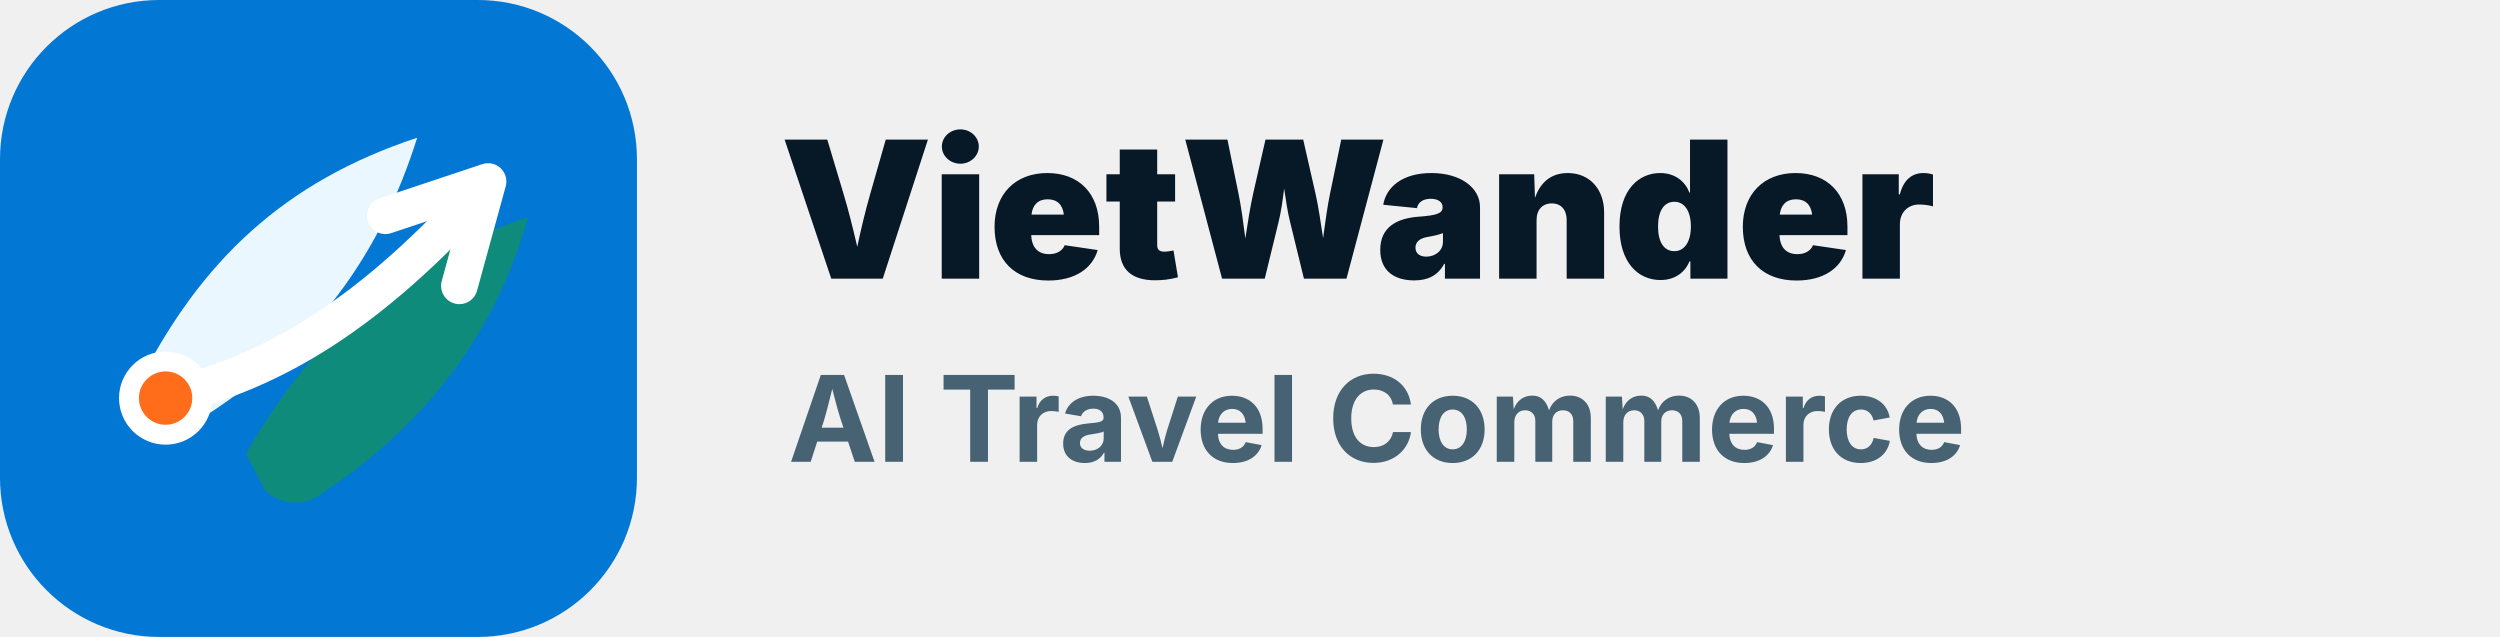
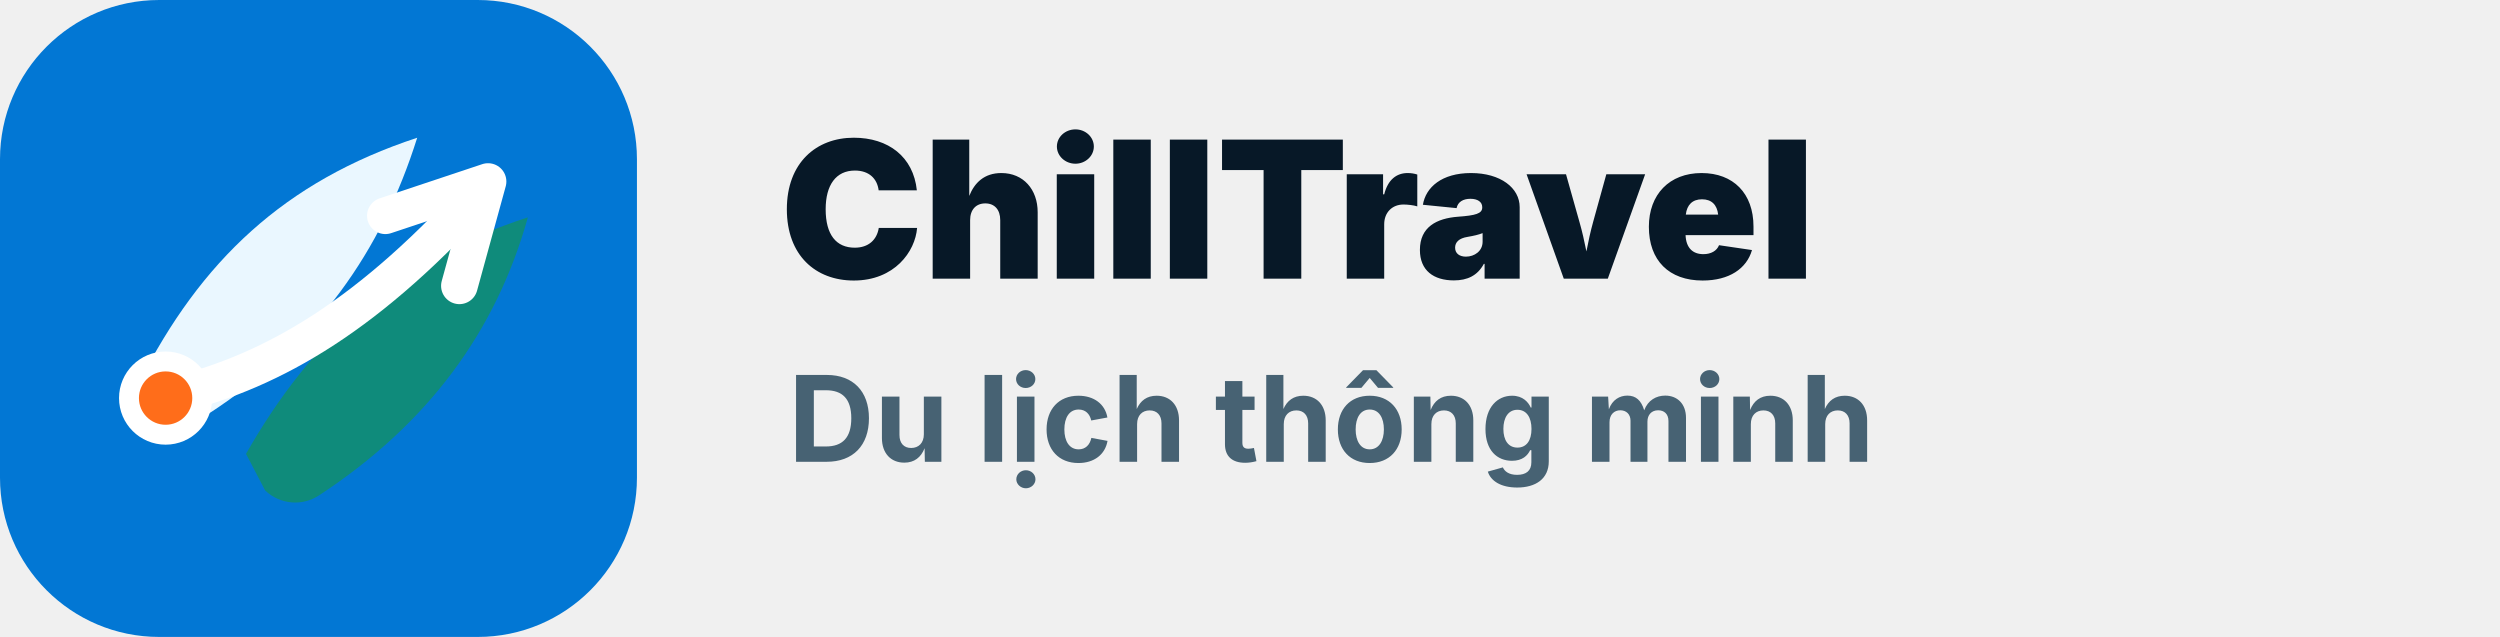
<svg xmlns="http://www.w3.org/2000/svg" width="314" height="80" viewBox="0 0 314 80" fill="none" role="img" aria-labelledby="title desc">
  <rect width="80" height="80" rx="20" fill="#0277D4" />
  <path d="M17.5 48C25.2 32.8 35.7 22.8 52.4 17.3C47.9 31.6 39.8 43.1 26.3 51.9C24.4 53.2 21.8 53 20.1 51.5L17.5 48Z" fill="#EAF7FF" />
  <path d="M30.9 57C39.1 42.6 49.9 32.6 66.3 27.3C62.3 41.6 53.8 53.2 40.1 62.2C38 63.6 35.2 63.4 33.3 61.6L30.9 57Z" fill="#0F8B7B" />
  <path d="M22.1 49.6C34.4 46.5 46.5 39.6 61.1 23.2" stroke="#FFFFFF" stroke-width="4.6" stroke-linecap="round" />
  <path d="M48.4 27.1L61.3 22.8L57.7 35.9" stroke="#FFFFFF" stroke-width="4.6" stroke-linecap="round" stroke-linejoin="round" />
  <circle cx="20.8" cy="50" r="4.6" fill="#FF6D1A" stroke="#FFFFFF" stroke-width="2.5" />
-   <text x="98" y="35" fill="#071827" font-family="Inter, Arial, sans-serif" font-size="24" font-weight="900" letter-spacing="0">VietWander</text>
-   <text x="99" y="58" fill="#476273" font-family="Inter, Arial, sans-serif" font-size="15" font-weight="700" letter-spacing="0">AI Travel Commerce</text>
+   <text x="98" y="35" fill="#071827" font-family="Inter, Arial, sans-serif" font-size="24" font-weight="900" letter-spacing="0">ChillTravel</text>
+   <text x="99" y="58" fill="#476273" font-family="Inter, Arial, sans-serif" font-size="15" font-weight="700" letter-spacing="0">Du lịch thông minh</text>
</svg>
